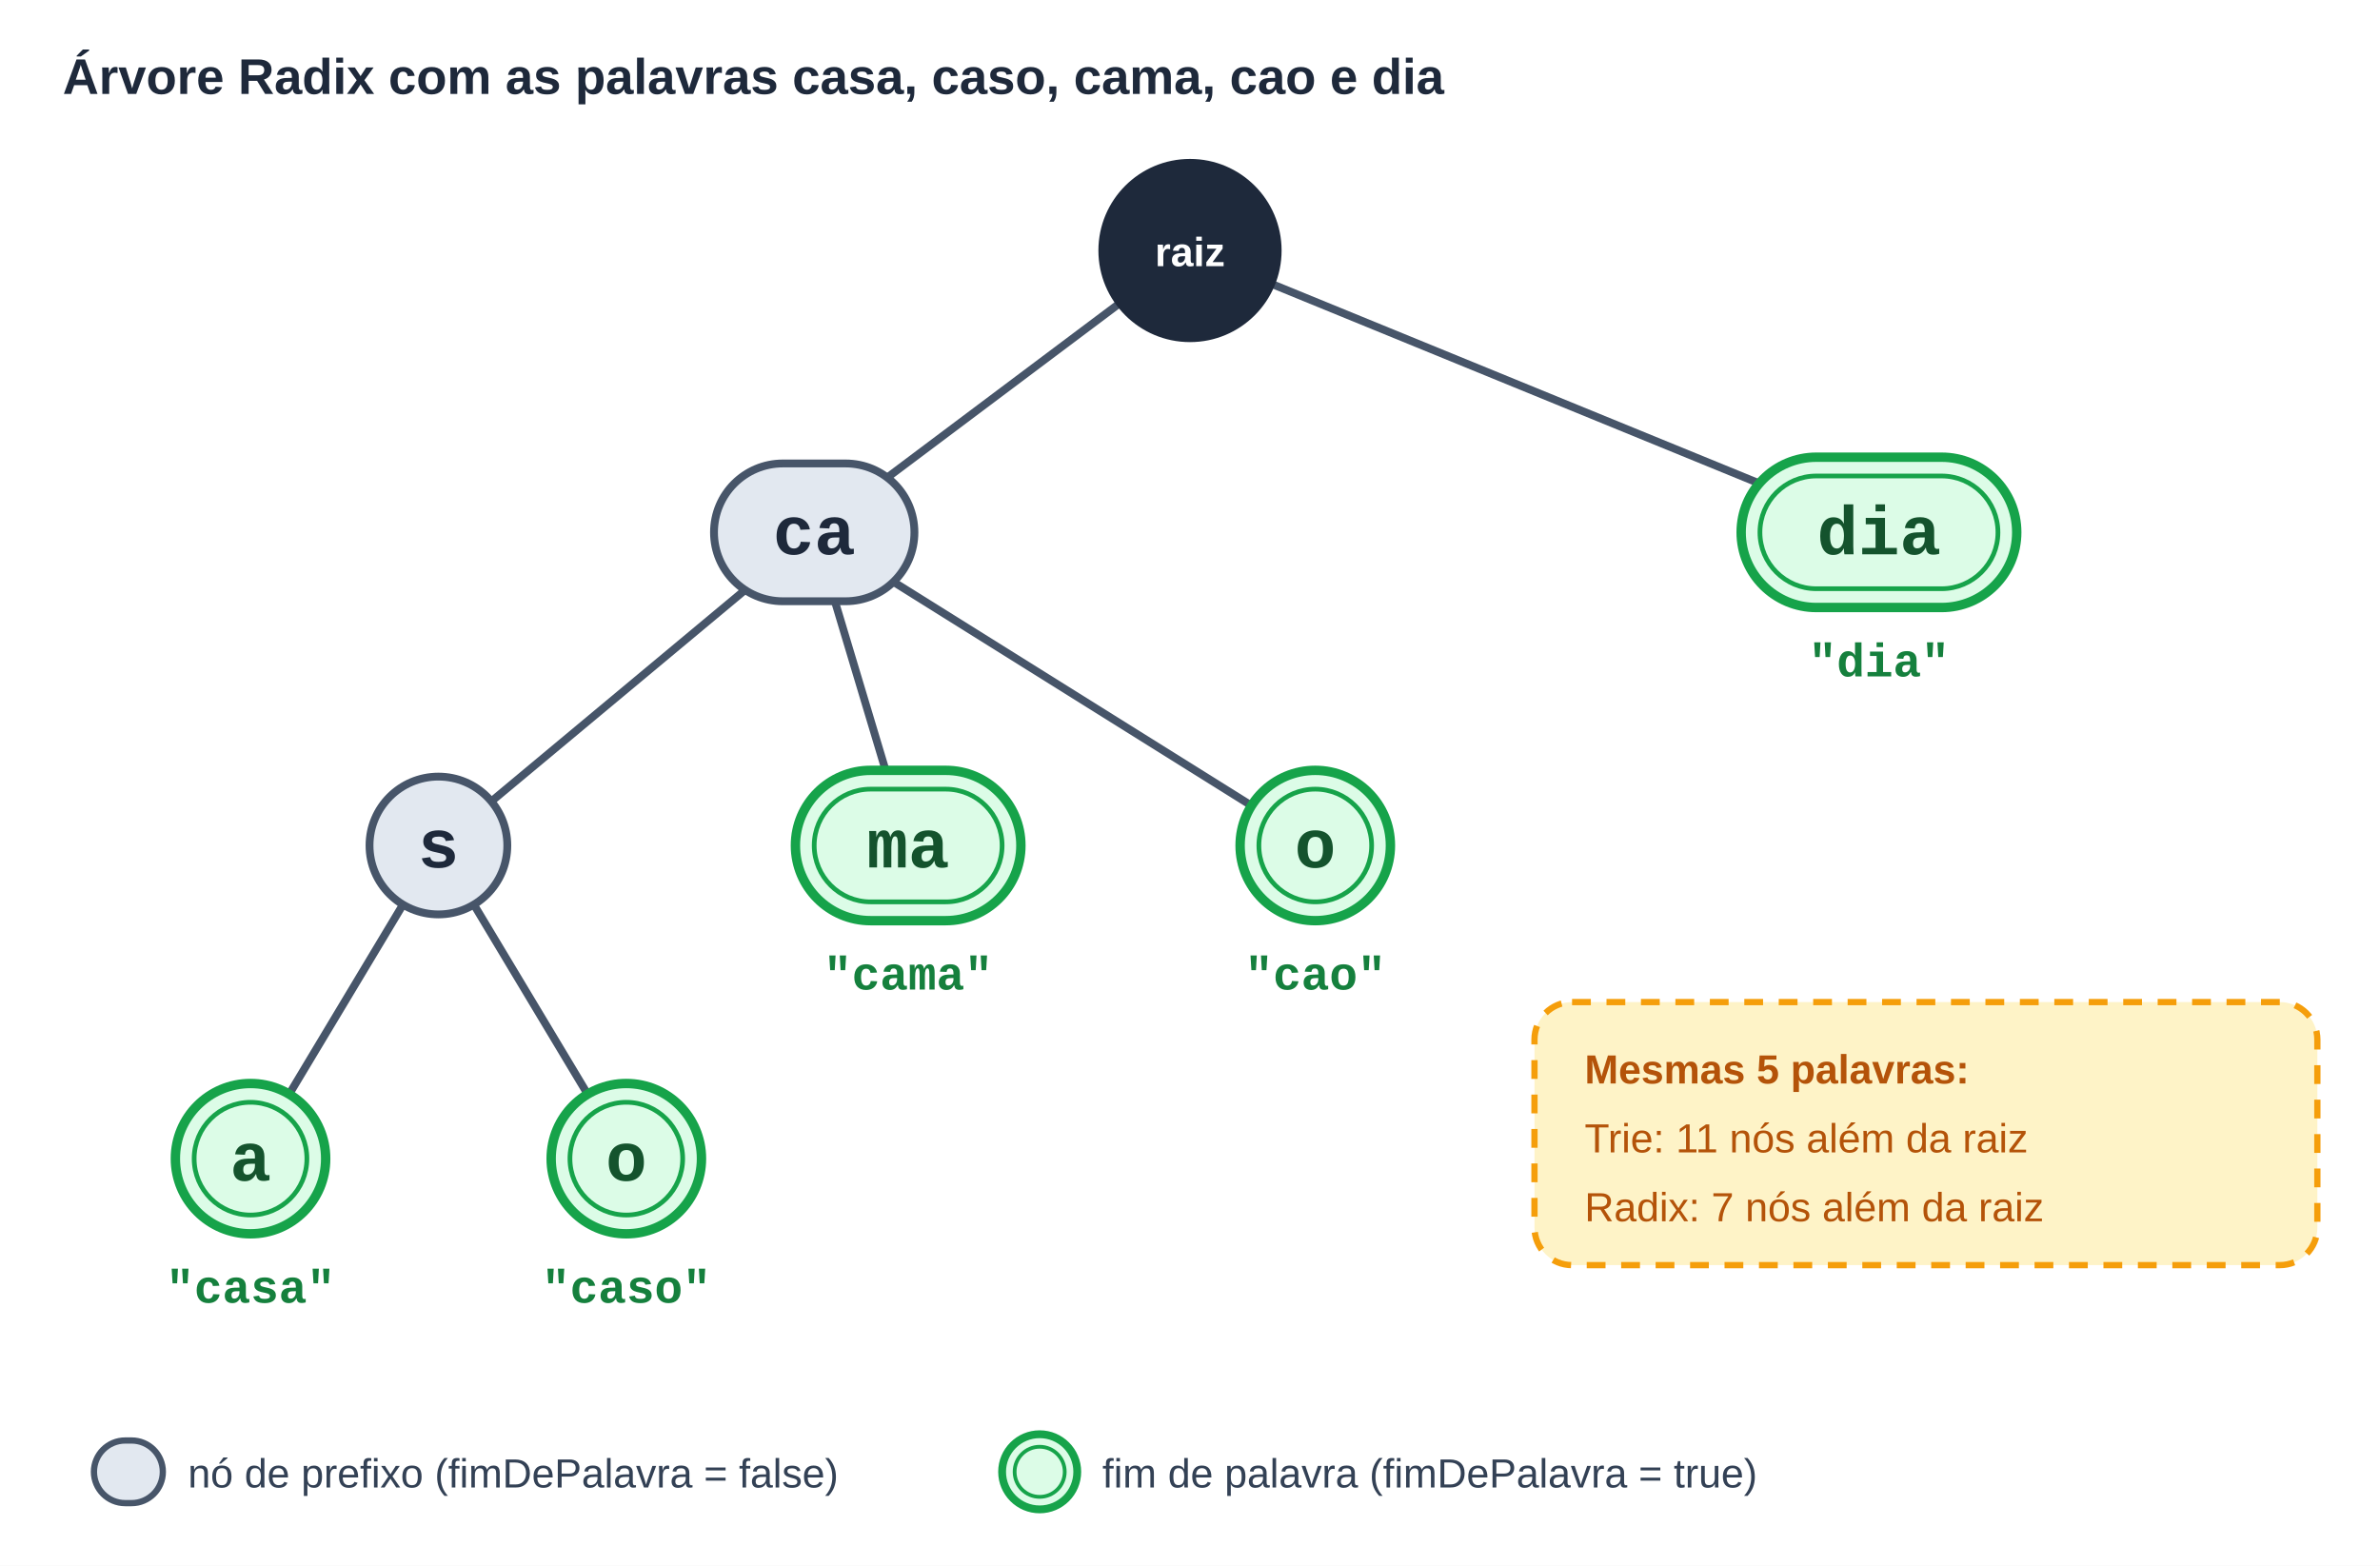
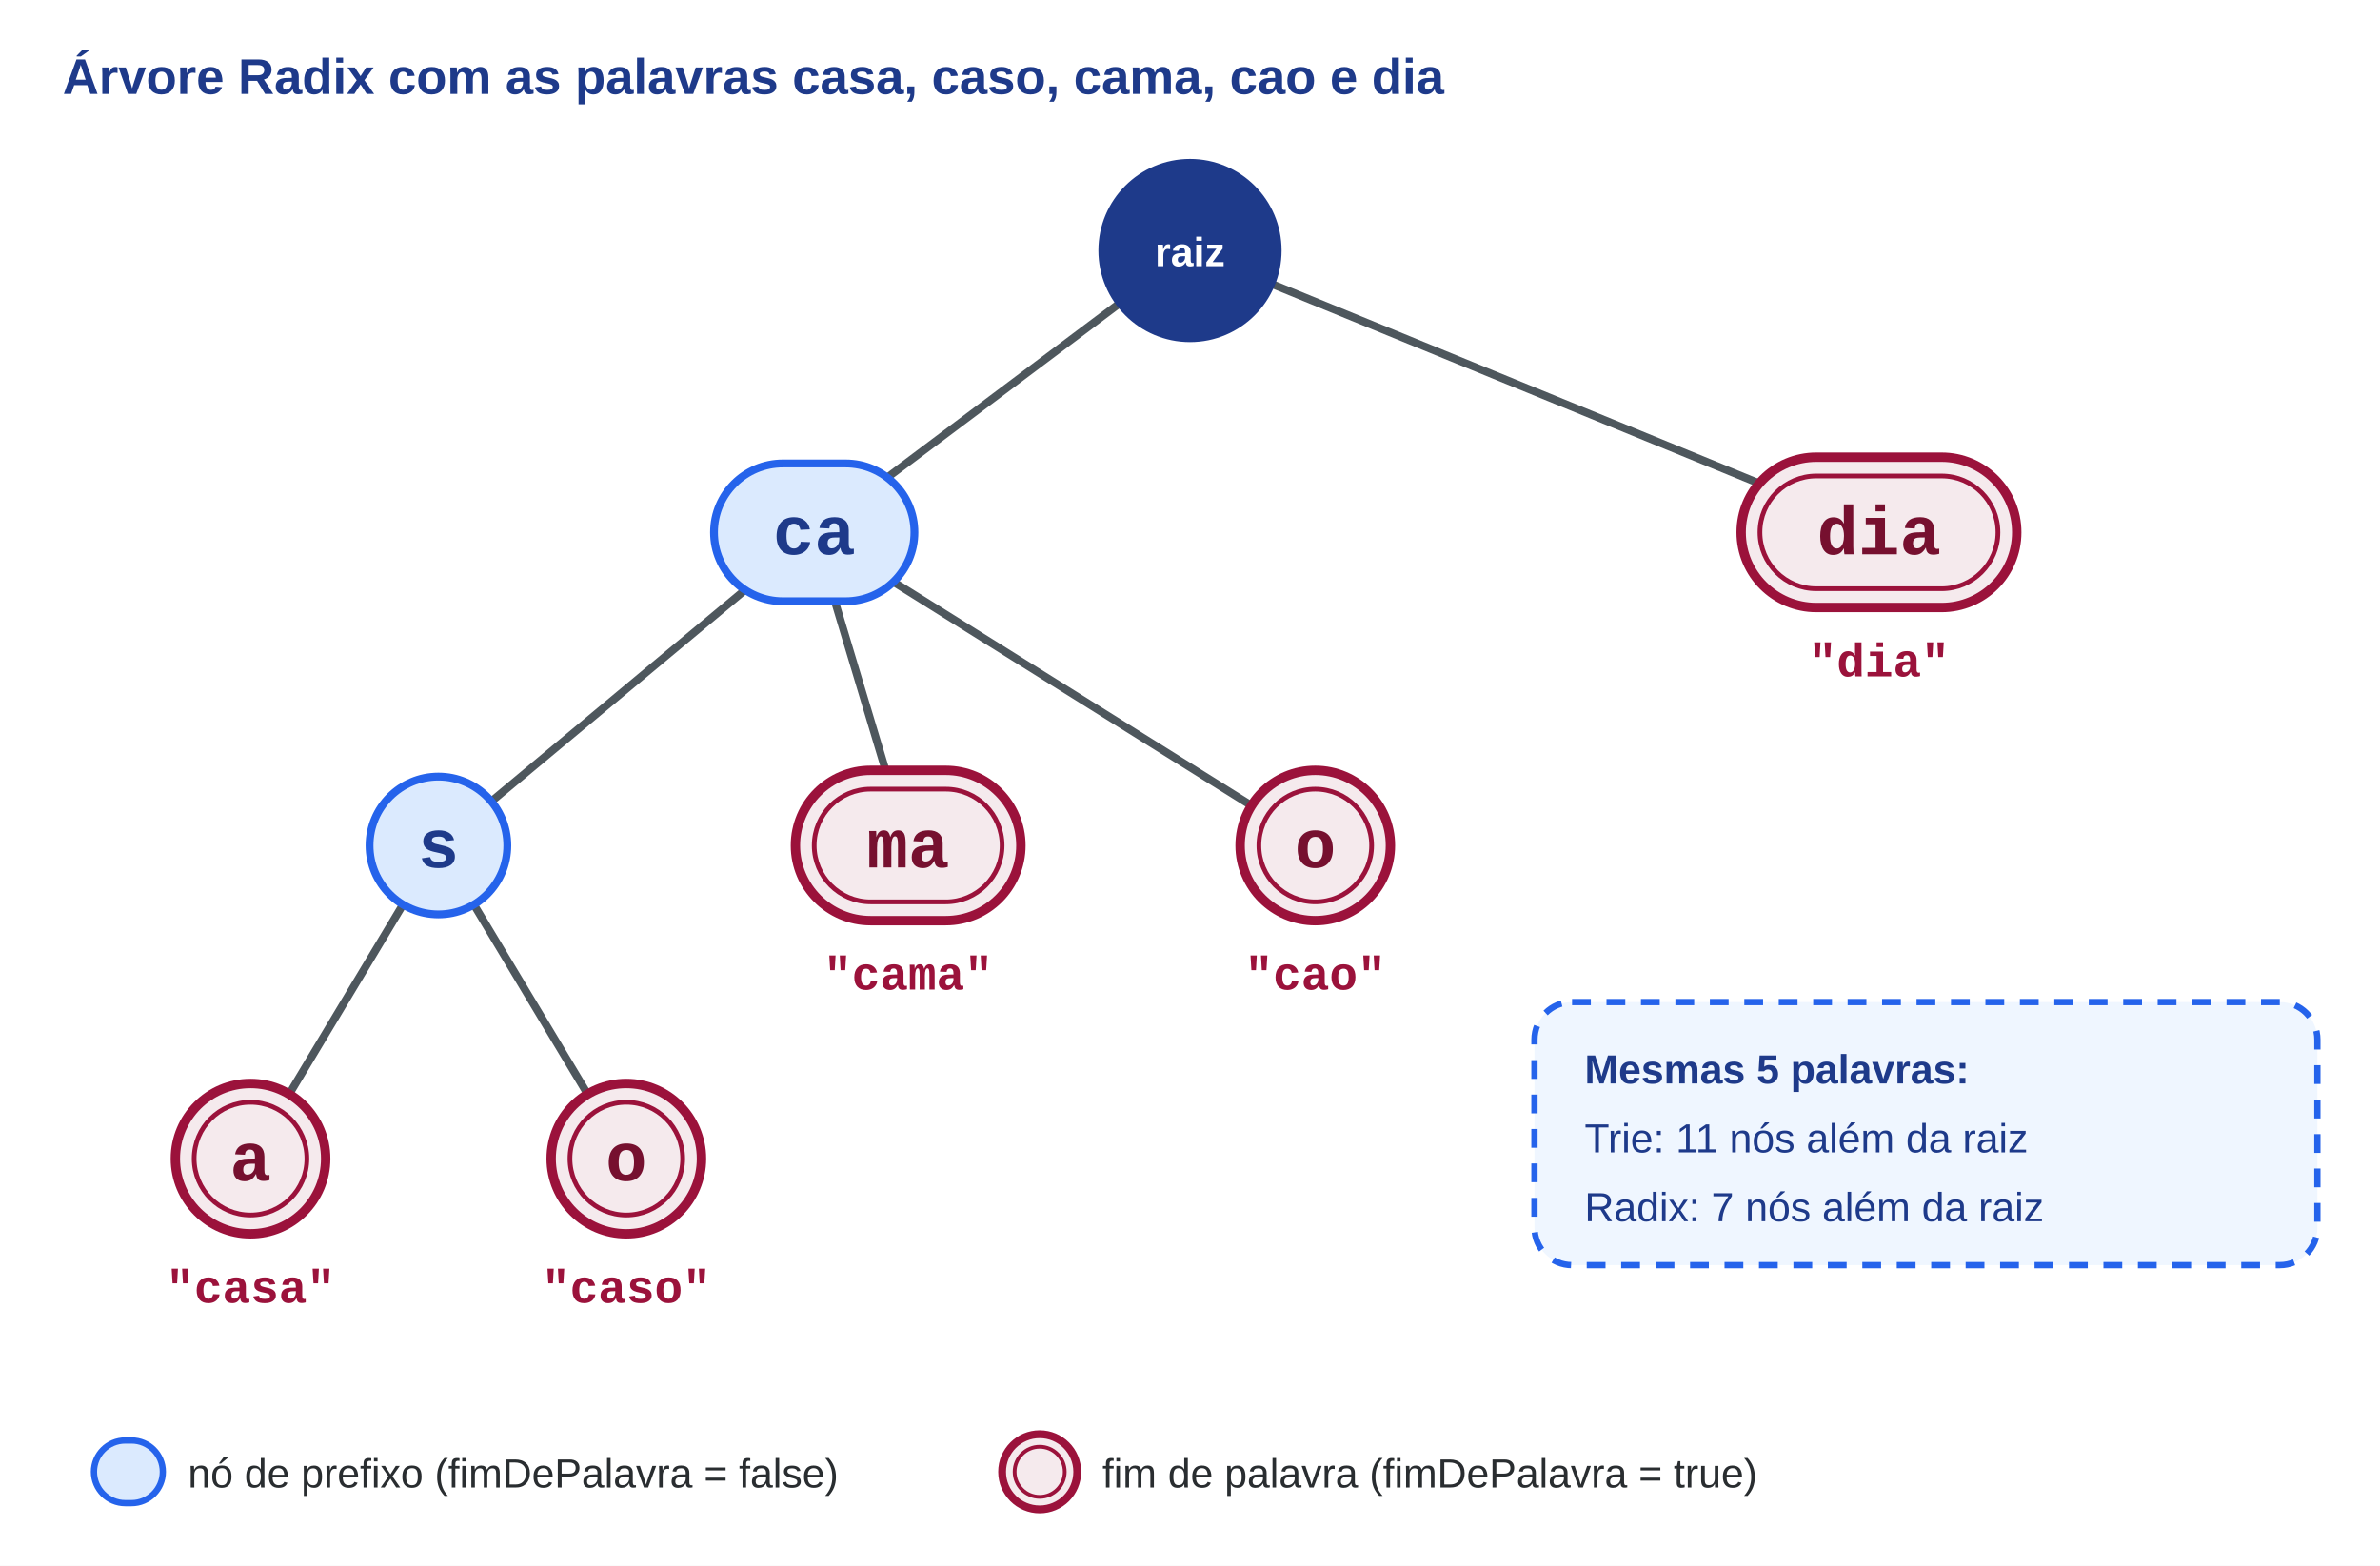
<svg xmlns="http://www.w3.org/2000/svg" viewBox="0 0 760 500" role="img" aria-labelledby="t d" font-family="Arial, Helvetica, sans-serif">
  <rect width="760" height="500" fill="#ffffff" />
-   <text x="20" y="30" font-size="16" font-weight="bold" fill="#1e293b">Árvore Radix com as palavras casa, caso, cama, cao e dia</text>
-   <g stroke="#475569" stroke-width="2.5" fill="none">
+   <text x="20" y="30" font-size="16" font-weight="bold" fill="#1e3a8a">Árvore Radix com as palavras casa, caso, cama, cao e dia</text>
+   <g stroke="#4e575d" stroke-width="2.5" fill="none">
    <line x1="380" y1="80" x2="260" y2="170" />
    <line x1="380" y1="80" x2="600" y2="170" />
    <line x1="260" y1="170" x2="140" y2="270" />
    <line x1="260" y1="170" x2="290" y2="270" />
    <line x1="260" y1="170" x2="420" y2="270" />
    <line x1="140" y1="270" x2="80" y2="370" />
    <line x1="140" y1="270" x2="200" y2="370" />
  </g>
-   <circle cx="380" cy="80" r="28" fill="#1e293b" stroke="#1e293b" stroke-width="2.5" />
+   <circle cx="380" cy="80" r="28" fill="#1e3a8a" stroke="#1e3a8a" stroke-width="2.5" />
  <text x="380" y="85" font-size="13" font-weight="bold" text-anchor="middle" fill="#ffffff">raiz</text>
-   <g fill="#e2e8f0" stroke="#475569" stroke-width="2.5">
+   <g fill="#dbeafe" stroke="#2563eb" stroke-width="2.5">
    <rect x="228" y="148" width="64" height="44" rx="22" />
    <rect x="118" y="248" width="44" height="44" rx="22" />
  </g>
-   <g font-family="Courier New, monospace" font-size="22" font-weight="bold" text-anchor="middle" fill="#1e293b">
+   <g font-family="Courier New, monospace" font-size="22" font-weight="bold" text-anchor="middle" fill="#1e3a8a">
    <text x="260" y="177">ca</text>
    <text x="140" y="277">s</text>
  </g>
-   <g fill="#dcfce7" stroke="#16a34a" stroke-width="3">
+   <g fill="#f5eaed" stroke="#9b123b" stroke-width="3">
    <rect x="556" y="146" width="88" height="48" rx="24" />
    <rect x="254" y="246" width="72" height="48" rx="24" />
    <rect x="396" y="246" width="48" height="48" rx="24" />
    <rect x="56" y="346" width="48" height="48" rx="24" />
    <rect x="176" y="346" width="48" height="48" rx="24" />
  </g>
-   <g fill="none" stroke="#16a34a" stroke-width="1.5">
+   <g fill="none" stroke="#9b123b" stroke-width="1.5">
    <rect x="562" y="152" width="76" height="36" rx="18" />
    <rect x="260" y="252" width="60" height="36" rx="18" />
    <rect x="402" y="252" width="36" height="36" rx="18" />
    <rect x="62" y="352" width="36" height="36" rx="18" />
    <rect x="182" y="352" width="36" height="36" rx="18" />
  </g>
-   <g font-family="Courier New, monospace" font-size="22" font-weight="bold" text-anchor="middle" fill="#14532d">
+   <g font-family="Courier New, monospace" font-size="22" font-weight="bold" text-anchor="middle" fill="#76102f">
    <text x="600" y="177">dia</text>
    <text x="290" y="277">ma</text>
    <text x="420" y="277">o</text>
    <text x="80" y="377">a</text>
    <text x="200" y="377">o</text>
  </g>
-   <g font-family="Courier New, monospace" font-size="15" font-weight="bold" text-anchor="middle" fill="#15803d">
+   <g font-family="Courier New, monospace" font-size="15" font-weight="bold" text-anchor="middle" fill="#9b123b">
    <text x="600" y="216">"dia"</text>
    <text x="290" y="316">"cama"</text>
    <text x="420" y="316">"cao"</text>
    <text x="80" y="416">"casa"</text>
    <text x="200" y="416">"caso"</text>
  </g>
-   <rect x="490" y="320" width="250" height="84" rx="12" fill="#fef3c7" stroke="#f59e0b" stroke-width="2" stroke-dasharray="6 5" />
-   <g font-size="13" fill="#b45309">
+   <rect x="490" y="320" width="250" height="84" rx="12" fill="#eff6ff" stroke="#2563eb" stroke-width="2" stroke-dasharray="6 5" />
+   <g font-size="13" fill="#1e3a8a">
    <text x="506" y="346" font-weight="bold">Mesmas 5 palavras:</text>
    <text x="506" y="368">Trie: 11 nós além da raiz</text>
    <text x="506" y="390">Radix: 7 nós além da raiz</text>
  </g>
-   <g font-size="13" fill="#334155">
-     <rect x="30" y="460" width="22" height="20" rx="10" fill="#e2e8f0" stroke="#475569" stroke-width="2" />
+   <g font-size="13" fill="#292d30">
+     <rect x="30" y="460" width="22" height="20" rx="10" fill="#dbeafe" stroke="#2563eb" stroke-width="2" />
    <text x="60" y="475">nó de prefixo (fimDePalavra = false)</text>
-     <rect x="320" y="458" width="24" height="24" rx="12" fill="#dcfce7" stroke="#16a34a" stroke-width="2.5" />
-     <rect x="324" y="462" width="16" height="16" rx="8" fill="none" stroke="#16a34a" stroke-width="1.2" />
+     <rect x="320" y="458" width="24" height="24" rx="12" fill="#f5eaed" stroke="#9b123b" stroke-width="2.5" />
+     <rect x="324" y="462" width="16" height="16" rx="8" fill="none" stroke="#9b123b" stroke-width="1.2" />
    <text x="352" y="475">fim de palavra (fimDePalavra = true)</text>
  </g>
</svg>
